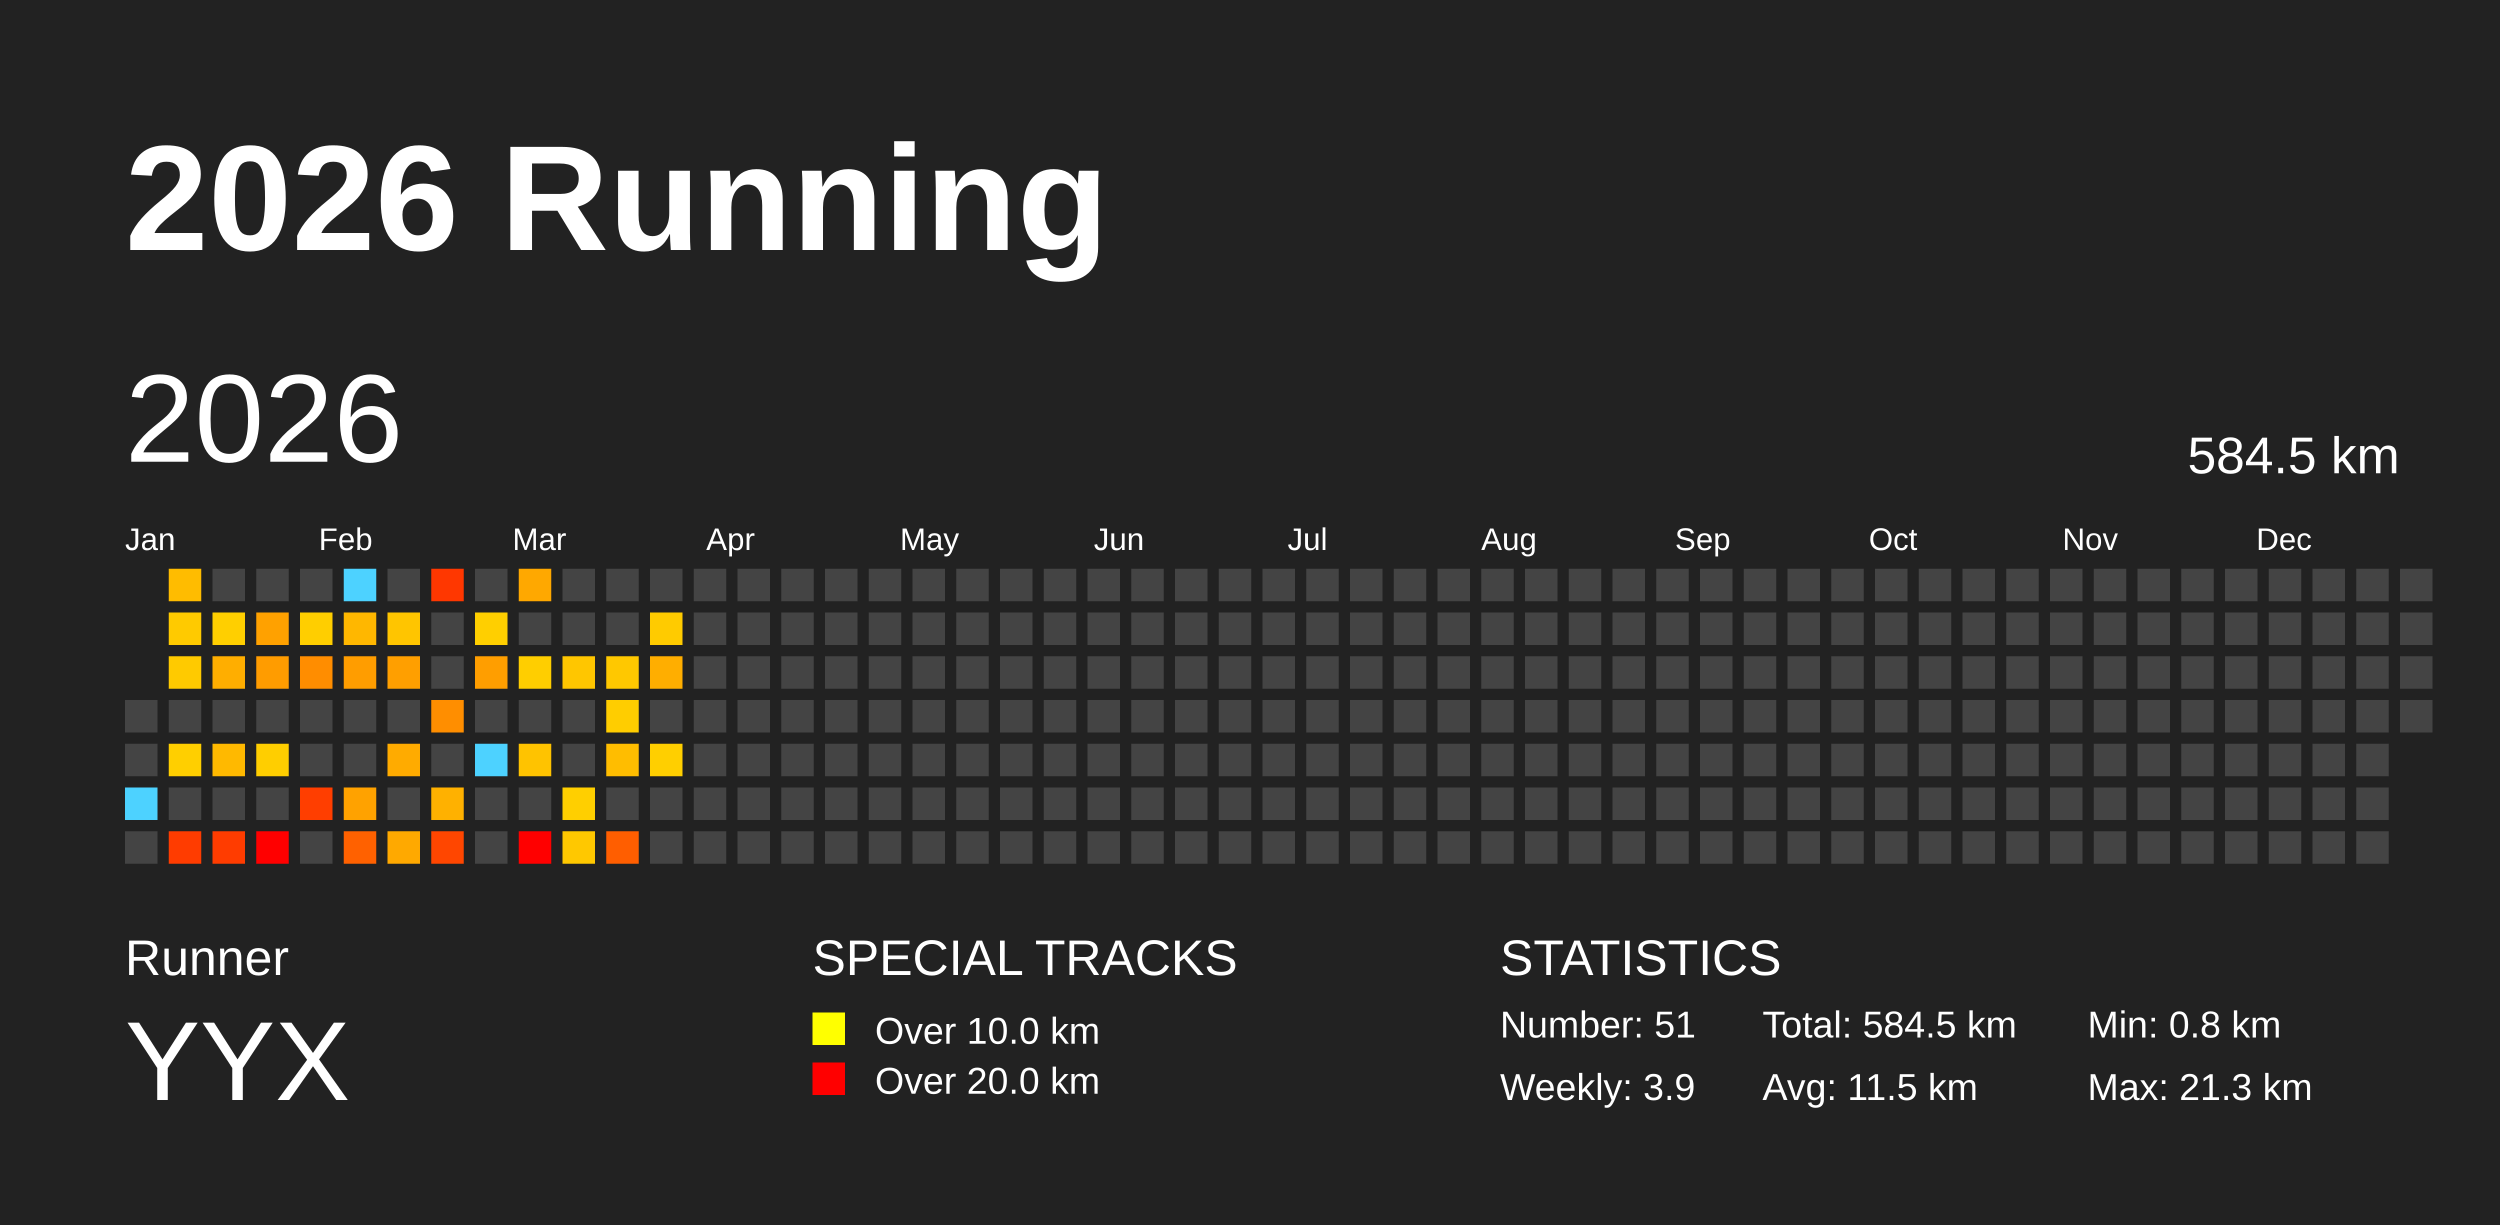
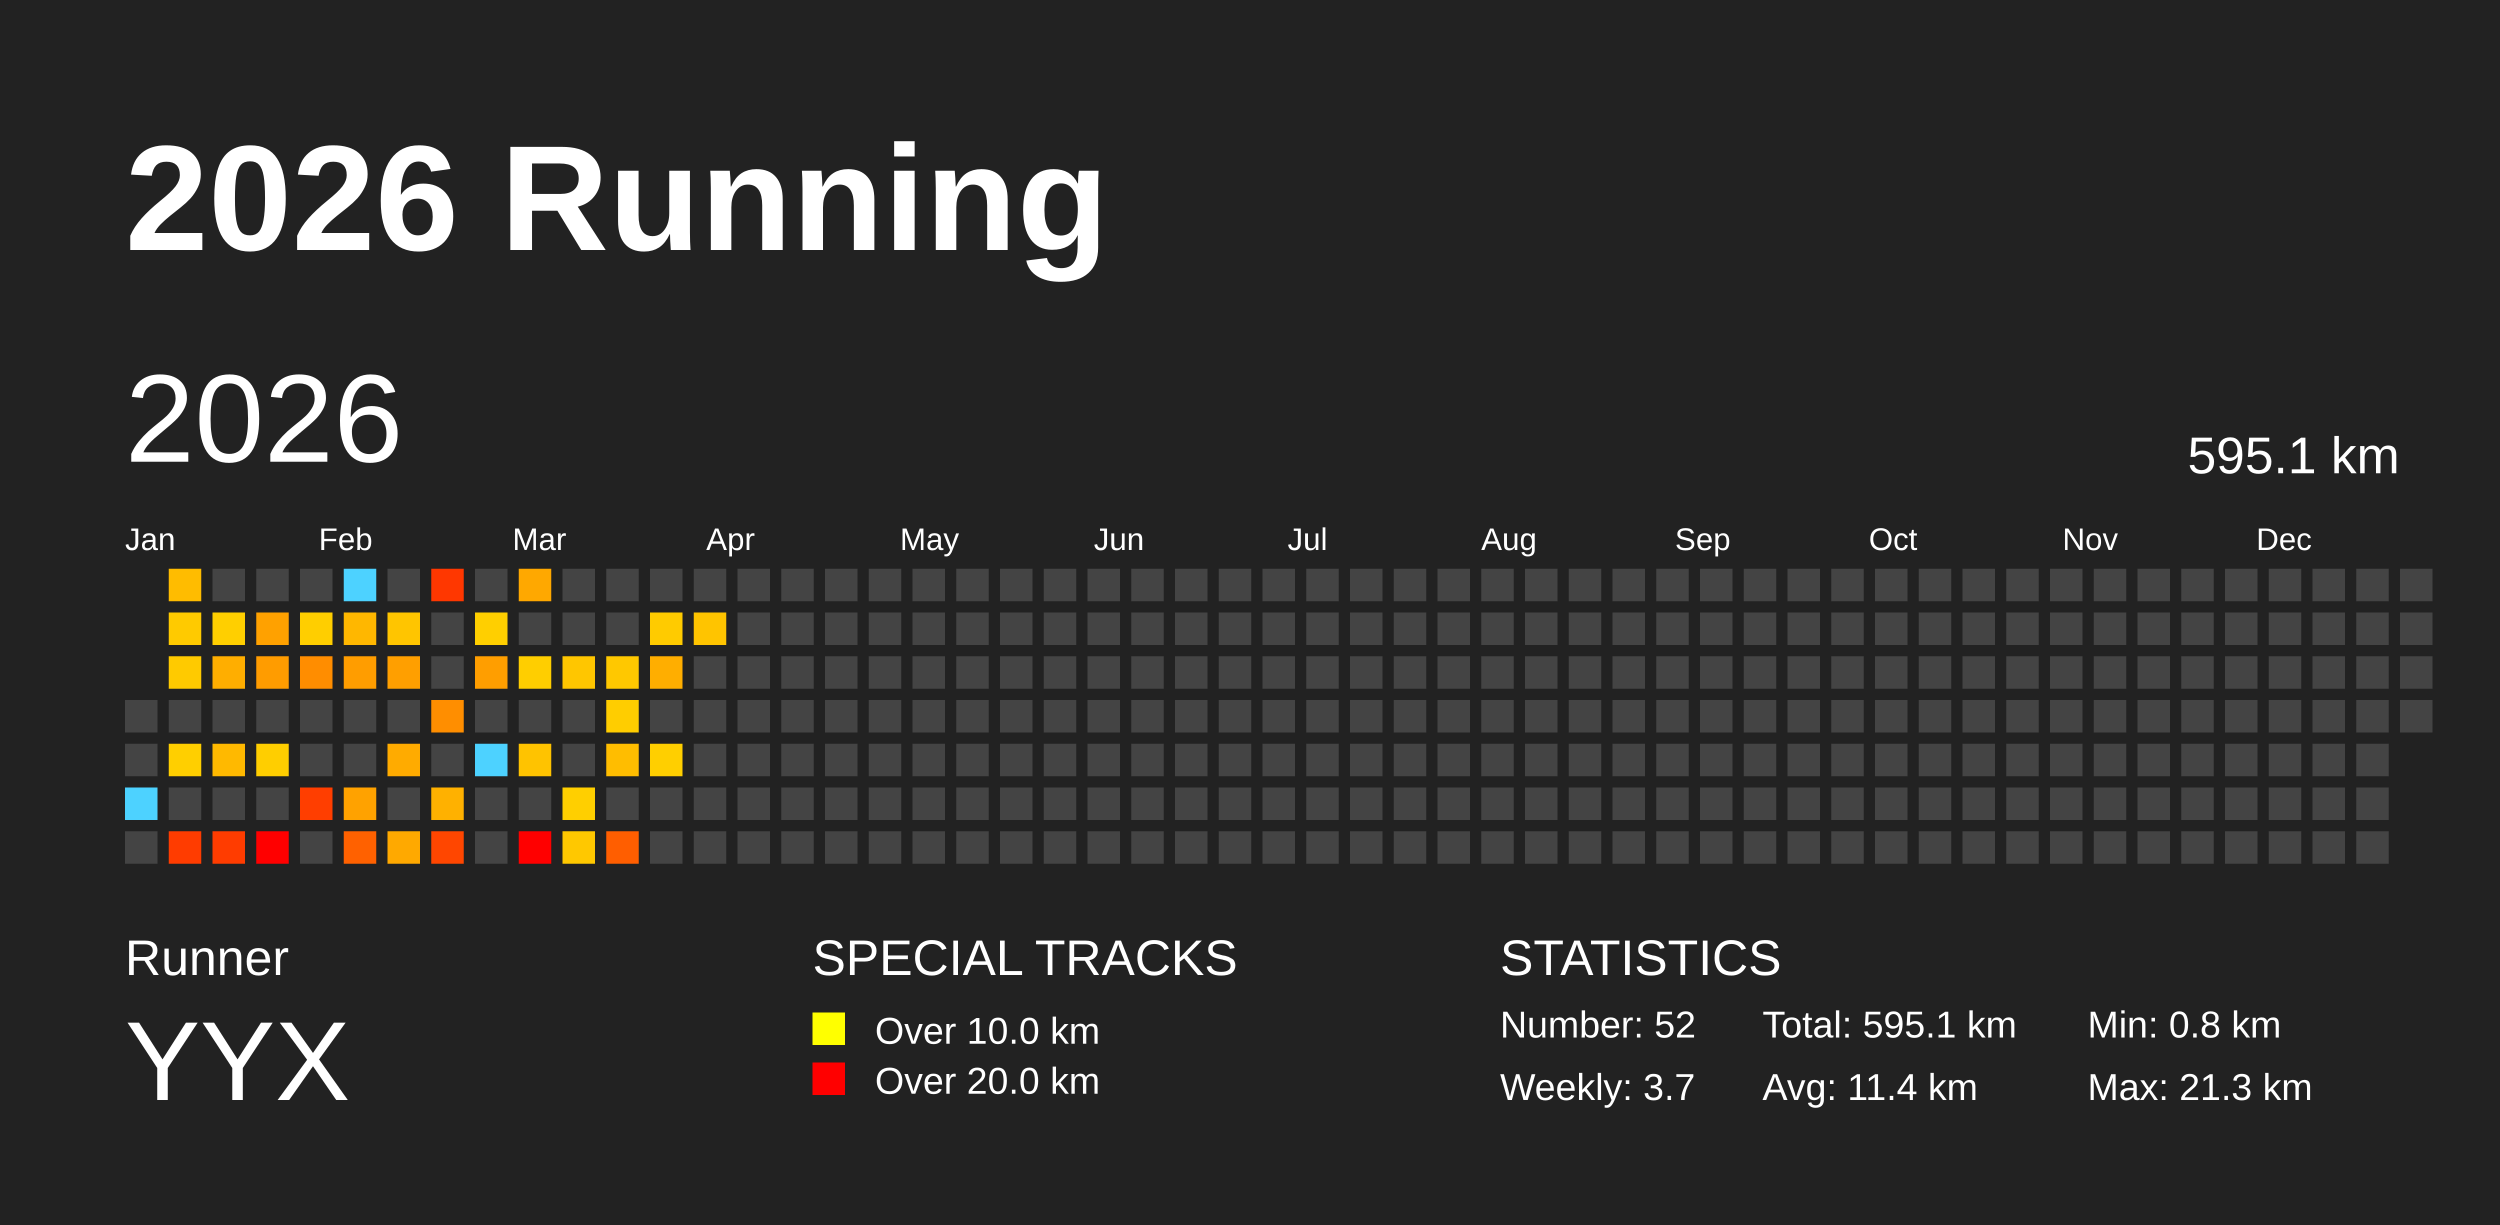
<svg xmlns="http://www.w3.org/2000/svg" baseProfile="full" height="98mm" version="1.1" viewBox="0,0,200,98" width="200mm">
  <defs />
  <rect fill="#222222" height="98" width="200" x="0" y="0" />
  <text fill="#FFFFFF" style="font-size:12px; font-family:Arial; font-weight:bold;" x="10" y="20">2026 Running</text>
  <text fill="#FFFFFF" style="font-size:4px; font-family:Arial" x="10" y="78">Runner</text>
  <text fill="#FFFFFF" style="font-size:9px; font-family:Arial" x="10" y="88">YYX</text>
  <text fill="#FFFFFF" style="font-size:4px; font-family:Arial" x="65" y="78">SPECIAL TRACKS</text>
  <rect fill="yellow" height="2.6" width="2.6" x="65" y="81" />
  <text fill="#FFFFFF" style="font-size:3px; font-family:Arial" x="70" y="83.5">Over 10.0 km</text>
  <rect fill="red" height="2.6" width="2.6" x="65" y="85" />
  <text fill="#FFFFFF" style="font-size:3px; font-family:Arial" x="70" y="87.5">Over 20.0 km</text>
  <text fill="#FFFFFF" style="font-size:4px; font-family:Arial" x="120" y="78">STATISTICS</text>
-   <text fill="#FFFFFF" style="font-size:3px; font-family:Arial" x="120" y="83">Number: 51</text>
-   <text fill="#FFFFFF" style="font-size:3px; font-family:Arial" x="120" y="88">Weekly: 3.9</text>
-   <text fill="#FFFFFF" style="font-size:3px; font-family:Arial" x="141" y="83">Total: 584.5 km</text>
-   <text fill="#FFFFFF" style="font-size:3px; font-family:Arial" x="141" y="88">Avg: 11.5 km</text>
+   <text fill="#FFFFFF" style="font-size:3px; font-family:Arial" x="120" y="83">Number: 52</text>
+   <text fill="#FFFFFF" style="font-size:3px; font-family:Arial" x="120" y="88">Weekly: 3.7</text>
+   <text fill="#FFFFFF" style="font-size:3px; font-family:Arial" x="141" y="83">Total: 595.1 km</text>
+   <text fill="#FFFFFF" style="font-size:3px; font-family:Arial" x="141" y="88">Avg: 11.4 km</text>
  <text fill="#FFFFFF" style="font-size:3px; font-family:Arial" x="167" y="83">Min: 0.8 km</text>
  <text fill="#FFFFFF" style="font-size:3px; font-family:Arial" x="167" y="88">Max: 21.3 km</text>
  <text dominant-baseline="hanging" fill="#FFFFFF" style="font-size:10.0px; font-family:Arial;" x="10" y="30">2026</text>
-   <text dominant-baseline="hanging" fill="#FFFFFF" style="font-size:4.125px; font-family:Arial;" x="175" y="35">584.5 km</text>
+   <text dominant-baseline="hanging" fill="#FFFFFF" style="font-size:4.125px; font-family:Arial;" x="175" y="35">595.1 km</text>
  <text fill="#FFFFFF" style="font-size:2.5px; font-family:Arial" x="10.0" y="44">Jan</text>
  <text fill="#FFFFFF" style="font-size:2.5px; font-family:Arial" x="25.5" y="44">Feb</text>
  <text fill="#FFFFFF" style="font-size:2.5px; font-family:Arial" x="41.0" y="44">Mar</text>
  <text fill="#FFFFFF" style="font-size:2.5px; font-family:Arial" x="56.5" y="44">Apr</text>
  <text fill="#FFFFFF" style="font-size:2.5px; font-family:Arial" x="72.0" y="44">May</text>
  <text fill="#FFFFFF" style="font-size:2.5px; font-family:Arial" x="87.5" y="44">Jun</text>
  <text fill="#FFFFFF" style="font-size:2.5px; font-family:Arial" x="103.0" y="44">Jul</text>
  <text fill="#FFFFFF" style="font-size:2.5px; font-family:Arial" x="118.5" y="44">Aug</text>
  <text fill="#FFFFFF" style="font-size:2.5px; font-family:Arial" x="134.0" y="44">Sep</text>
  <text fill="#FFFFFF" style="font-size:2.5px; font-family:Arial" x="149.5" y="44">Oct</text>
  <text fill="#FFFFFF" style="font-size:2.5px; font-family:Arial" x="165.0" y="44">Nov</text>
  <text fill="#FFFFFF" style="font-size:2.5px; font-family:Arial" x="180.5" y="44">Dec</text>
  <rect fill="#444444" height="2.6" width="2.6" x="10.0" y="56.0" />
  <rect fill="#444444" height="2.6" width="2.6" x="10.0" y="59.5" />
  <rect fill="#4dd2ff" height="2.6" width="2.6" x="10.0" y="63.0" />
  <rect fill="#444444" height="2.6" width="2.6" x="10.0" y="66.5" />
  <rect fill="#ffbc00" height="2.6" width="2.6" x="13.5" y="45.5" />
  <rect fill="#ffca00" height="2.6" width="2.6" x="13.5" y="49.0" />
  <rect fill="#ffca00" height="2.6" width="2.6" x="13.5" y="52.5" />
  <rect fill="#444444" height="2.6" width="2.6" x="13.5" y="56.0" />
  <rect fill="#ffcf00" height="2.6" width="2.6" x="13.5" y="59.5" />
  <rect fill="#444444" height="2.6" width="2.6" x="13.5" y="63.0" />
  <rect fill="#ff3c00" height="2.6" width="2.6" x="13.5" y="66.5" />
  <rect fill="#444444" height="2.6" width="2.6" x="17.0" y="45.5" />
  <rect fill="#ffcf00" height="2.6" width="2.6" x="17.0" y="49.0" />
  <rect fill="#ffae00" height="2.6" width="2.6" x="17.0" y="52.5" />
  <rect fill="#444444" height="2.6" width="2.6" x="17.0" y="56.0" />
  <rect fill="#ffb900" height="2.6" width="2.6" x="17.0" y="59.5" />
  <rect fill="#444444" height="2.6" width="2.6" x="17.0" y="63.0" />
  <rect fill="#ff3c00" height="2.6" width="2.6" x="17.0" y="66.5" />
  <rect fill="#444444" height="2.6" width="2.6" x="20.5" y="45.5" />
  <rect fill="#ffa100" height="2.6" width="2.6" x="20.5" y="49.0" />
  <rect fill="#ff9c00" height="2.6" width="2.6" x="20.5" y="52.5" />
  <rect fill="#444444" height="2.6" width="2.6" x="20.5" y="56.0" />
  <rect fill="#ffce00" height="2.6" width="2.6" x="20.5" y="59.5" />
  <rect fill="#444444" height="2.6" width="2.6" x="20.5" y="63.0" />
  <rect fill="red" height="2.6" width="2.6" x="20.5" y="66.5" />
  <rect fill="#444444" height="2.6" width="2.6" x="24.0" y="45.5" />
  <rect fill="#ffce00" height="2.6" width="2.6" x="24.0" y="49.0" />
  <rect fill="#ff8d00" height="2.6" width="2.6" x="24.0" y="52.5" />
  <rect fill="#444444" height="2.6" width="2.6" x="24.0" y="56.0" />
  <rect fill="#444444" height="2.6" width="2.6" x="24.0" y="59.5" />
  <rect fill="#ff3e00" height="2.6" width="2.6" x="24.0" y="63.0" />
  <rect fill="#444444" height="2.6" width="2.6" x="24.0" y="66.5" />
  <rect fill="#4dd2ff" height="2.6" width="2.6" x="27.5" y="45.5" />
  <rect fill="#ffb700" height="2.6" width="2.6" x="27.5" y="49.0" />
  <rect fill="#ff9d00" height="2.6" width="2.6" x="27.5" y="52.5" />
  <rect fill="#444444" height="2.6" width="2.6" x="27.5" y="56.0" />
  <rect fill="#444444" height="2.6" width="2.6" x="27.5" y="59.5" />
  <rect fill="#ffa200" height="2.6" width="2.6" x="27.5" y="63.0" />
  <rect fill="#ff6100" height="2.6" width="2.6" x="27.5" y="66.5" />
  <rect fill="#444444" height="2.6" width="2.6" x="31.0" y="45.5" />
  <rect fill="#ffc500" height="2.6" width="2.6" x="31.0" y="49.0" />
  <rect fill="#ff9f00" height="2.6" width="2.6" x="31.0" y="52.5" />
  <rect fill="#444444" height="2.6" width="2.6" x="31.0" y="56.0" />
  <rect fill="#ffab00" height="2.6" width="2.6" x="31.0" y="59.5" />
  <rect fill="#444444" height="2.6" width="2.6" x="31.0" y="63.0" />
  <rect fill="#ffa900" height="2.6" width="2.6" x="31.0" y="66.5" />
  <rect fill="#ff3700" height="2.6" width="2.6" x="34.5" y="45.5" />
  <rect fill="#444444" height="2.6" width="2.6" x="34.5" y="49.0" />
  <rect fill="#444444" height="2.6" width="2.6" x="34.5" y="52.5" />
  <rect fill="#ff8e00" height="2.6" width="2.6" x="34.5" y="56.0" />
  <rect fill="#444444" height="2.6" width="2.6" x="34.5" y="59.5" />
  <rect fill="#ffb100" height="2.6" width="2.6" x="34.5" y="63.0" />
  <rect fill="#ff4600" height="2.6" width="2.6" x="34.5" y="66.5" />
  <rect fill="#444444" height="2.6" width="2.6" x="38.0" y="45.5" />
  <rect fill="#ffcf00" height="2.6" width="2.6" x="38.0" y="49.0" />
  <rect fill="#ff9e00" height="2.6" width="2.6" x="38.0" y="52.5" />
  <rect fill="#444444" height="2.6" width="2.6" x="38.0" y="56.0" />
  <rect fill="#4dd2ff" height="2.6" width="2.6" x="38.0" y="59.5" />
  <rect fill="#444444" height="2.6" width="2.6" x="38.0" y="63.0" />
  <rect fill="#444444" height="2.6" width="2.6" x="38.0" y="66.5" />
  <rect fill="#ffa800" height="2.6" width="2.6" x="41.5" y="45.5" />
  <rect fill="#444444" height="2.6" width="2.6" x="41.5" y="49.0" />
  <rect fill="#ffce00" height="2.6" width="2.6" x="41.5" y="52.5" />
  <rect fill="#444444" height="2.6" width="2.6" x="41.5" y="56.0" />
  <rect fill="#ffc300" height="2.6" width="2.6" x="41.5" y="59.5" />
  <rect fill="#444444" height="2.6" width="2.6" x="41.5" y="63.0" />
  <rect fill="red" height="2.6" width="2.6" x="41.5" y="66.5" />
  <rect fill="#444444" height="2.6" width="2.6" x="45.0" y="45.5" />
  <rect fill="#444444" height="2.6" width="2.6" x="45.0" y="49.0" />
  <rect fill="#ffc600" height="2.6" width="2.6" x="45.0" y="52.5" />
  <rect fill="#444444" height="2.6" width="2.6" x="45.0" y="56.0" />
  <rect fill="#444444" height="2.6" width="2.6" x="45.0" y="59.5" />
  <rect fill="#ffcf00" height="2.6" width="2.6" x="45.0" y="63.0" />
  <rect fill="#ffc800" height="2.6" width="2.6" x="45.0" y="66.5" />
  <rect fill="#444444" height="2.6" width="2.6" x="48.5" y="45.5" />
  <rect fill="#444444" height="2.6" width="2.6" x="48.5" y="49.0" />
  <rect fill="#ffc800" height="2.6" width="2.6" x="48.5" y="52.5" />
  <rect fill="#ffcd00" height="2.6" width="2.6" x="48.5" y="56.0" />
  <rect fill="#ffbd00" height="2.6" width="2.6" x="48.5" y="59.5" />
  <rect fill="#444444" height="2.6" width="2.6" x="48.5" y="63.0" />
  <rect fill="#ff5e00" height="2.6" width="2.6" x="48.5" y="66.5" />
  <rect fill="#444444" height="2.6" width="2.6" x="52.0" y="45.5" />
  <rect fill="#ffcb00" height="2.6" width="2.6" x="52.0" y="49.0" />
  <rect fill="#ffae00" height="2.6" width="2.6" x="52.0" y="52.5" />
  <rect fill="#444444" height="2.6" width="2.6" x="52.0" y="56.0" />
  <rect fill="#ffcf00" height="2.6" width="2.6" x="52.0" y="59.5" />
  <rect fill="#444444" height="2.6" width="2.6" x="52.0" y="63.0" />
  <rect fill="#444444" height="2.6" width="2.6" x="52.0" y="66.5" />
  <rect fill="#444444" height="2.6" width="2.6" x="55.5" y="45.5" />
-   <rect fill="#444444" height="2.6" width="2.6" x="55.5" y="49.0" />
+   <rect fill="#ffc400" height="2.6" width="2.6" x="55.5" y="49.0" />
  <rect fill="#444444" height="2.6" width="2.6" x="55.5" y="52.5" />
  <rect fill="#444444" height="2.6" width="2.6" x="55.5" y="56.0" />
  <rect fill="#444444" height="2.6" width="2.6" x="55.5" y="59.5" />
  <rect fill="#444444" height="2.6" width="2.6" x="55.5" y="63.0" />
  <rect fill="#444444" height="2.6" width="2.6" x="55.5" y="66.5" />
  <rect fill="#444444" height="2.6" width="2.6" x="59.0" y="45.5" />
  <rect fill="#444444" height="2.6" width="2.6" x="59.0" y="49.0" />
  <rect fill="#444444" height="2.6" width="2.6" x="59.0" y="52.5" />
  <rect fill="#444444" height="2.6" width="2.6" x="59.0" y="56.0" />
  <rect fill="#444444" height="2.6" width="2.6" x="59.0" y="59.5" />
  <rect fill="#444444" height="2.6" width="2.6" x="59.0" y="63.0" />
  <rect fill="#444444" height="2.6" width="2.6" x="59.0" y="66.5" />
  <rect fill="#444444" height="2.6" width="2.6" x="62.5" y="45.5" />
  <rect fill="#444444" height="2.6" width="2.6" x="62.5" y="49.0" />
  <rect fill="#444444" height="2.6" width="2.6" x="62.5" y="52.5" />
  <rect fill="#444444" height="2.6" width="2.6" x="62.5" y="56.0" />
  <rect fill="#444444" height="2.6" width="2.6" x="62.5" y="59.5" />
  <rect fill="#444444" height="2.6" width="2.6" x="62.5" y="63.0" />
  <rect fill="#444444" height="2.6" width="2.6" x="62.5" y="66.5" />
  <rect fill="#444444" height="2.6" width="2.6" x="66.0" y="45.5" />
  <rect fill="#444444" height="2.6" width="2.6" x="66.0" y="49.0" />
  <rect fill="#444444" height="2.6" width="2.6" x="66.0" y="52.5" />
  <rect fill="#444444" height="2.6" width="2.6" x="66.0" y="56.0" />
  <rect fill="#444444" height="2.6" width="2.6" x="66.0" y="59.5" />
  <rect fill="#444444" height="2.6" width="2.6" x="66.0" y="63.0" />
  <rect fill="#444444" height="2.6" width="2.6" x="66.0" y="66.5" />
  <rect fill="#444444" height="2.6" width="2.6" x="69.5" y="45.5" />
  <rect fill="#444444" height="2.6" width="2.6" x="69.5" y="49.0" />
  <rect fill="#444444" height="2.6" width="2.6" x="69.5" y="52.5" />
  <rect fill="#444444" height="2.6" width="2.6" x="69.5" y="56.0" />
  <rect fill="#444444" height="2.6" width="2.6" x="69.5" y="59.5" />
  <rect fill="#444444" height="2.6" width="2.6" x="69.5" y="63.0" />
  <rect fill="#444444" height="2.6" width="2.6" x="69.5" y="66.5" />
  <rect fill="#444444" height="2.6" width="2.6" x="73.0" y="45.5" />
  <rect fill="#444444" height="2.6" width="2.6" x="73.0" y="49.0" />
  <rect fill="#444444" height="2.6" width="2.6" x="73.0" y="52.5" />
  <rect fill="#444444" height="2.6" width="2.6" x="73.0" y="56.0" />
  <rect fill="#444444" height="2.6" width="2.6" x="73.0" y="59.5" />
  <rect fill="#444444" height="2.6" width="2.6" x="73.0" y="63.0" />
  <rect fill="#444444" height="2.6" width="2.6" x="73.0" y="66.5" />
  <rect fill="#444444" height="2.6" width="2.6" x="76.5" y="45.5" />
  <rect fill="#444444" height="2.6" width="2.6" x="76.5" y="49.0" />
  <rect fill="#444444" height="2.6" width="2.6" x="76.5" y="52.5" />
  <rect fill="#444444" height="2.6" width="2.6" x="76.5" y="56.0" />
  <rect fill="#444444" height="2.6" width="2.6" x="76.5" y="59.5" />
  <rect fill="#444444" height="2.6" width="2.6" x="76.5" y="63.0" />
  <rect fill="#444444" height="2.6" width="2.6" x="76.5" y="66.5" />
  <rect fill="#444444" height="2.6" width="2.6" x="80.0" y="45.5" />
  <rect fill="#444444" height="2.6" width="2.6" x="80.0" y="49.0" />
  <rect fill="#444444" height="2.6" width="2.6" x="80.0" y="52.5" />
  <rect fill="#444444" height="2.6" width="2.6" x="80.0" y="56.0" />
  <rect fill="#444444" height="2.6" width="2.6" x="80.0" y="59.5" />
  <rect fill="#444444" height="2.6" width="2.6" x="80.0" y="63.0" />
  <rect fill="#444444" height="2.6" width="2.6" x="80.0" y="66.5" />
  <rect fill="#444444" height="2.6" width="2.6" x="83.5" y="45.5" />
  <rect fill="#444444" height="2.6" width="2.6" x="83.5" y="49.0" />
  <rect fill="#444444" height="2.6" width="2.6" x="83.5" y="52.5" />
  <rect fill="#444444" height="2.6" width="2.6" x="83.5" y="56.0" />
  <rect fill="#444444" height="2.6" width="2.6" x="83.5" y="59.5" />
  <rect fill="#444444" height="2.6" width="2.6" x="83.5" y="63.0" />
  <rect fill="#444444" height="2.6" width="2.6" x="83.5" y="66.5" />
  <rect fill="#444444" height="2.6" width="2.6" x="87.0" y="45.5" />
  <rect fill="#444444" height="2.6" width="2.6" x="87.0" y="49.0" />
  <rect fill="#444444" height="2.6" width="2.6" x="87.0" y="52.5" />
  <rect fill="#444444" height="2.6" width="2.6" x="87.0" y="56.0" />
  <rect fill="#444444" height="2.6" width="2.6" x="87.0" y="59.5" />
  <rect fill="#444444" height="2.6" width="2.6" x="87.0" y="63.0" />
  <rect fill="#444444" height="2.6" width="2.6" x="87.0" y="66.5" />
  <rect fill="#444444" height="2.6" width="2.6" x="90.5" y="45.5" />
  <rect fill="#444444" height="2.6" width="2.6" x="90.5" y="49.0" />
  <rect fill="#444444" height="2.6" width="2.6" x="90.5" y="52.5" />
  <rect fill="#444444" height="2.6" width="2.6" x="90.5" y="56.0" />
  <rect fill="#444444" height="2.6" width="2.6" x="90.5" y="59.5" />
  <rect fill="#444444" height="2.6" width="2.6" x="90.5" y="63.0" />
  <rect fill="#444444" height="2.6" width="2.6" x="90.5" y="66.5" />
  <rect fill="#444444" height="2.6" width="2.6" x="94.0" y="45.5" />
  <rect fill="#444444" height="2.6" width="2.6" x="94.0" y="49.0" />
  <rect fill="#444444" height="2.6" width="2.6" x="94.0" y="52.5" />
  <rect fill="#444444" height="2.6" width="2.6" x="94.0" y="56.0" />
  <rect fill="#444444" height="2.6" width="2.6" x="94.0" y="59.5" />
  <rect fill="#444444" height="2.6" width="2.6" x="94.0" y="63.0" />
  <rect fill="#444444" height="2.6" width="2.6" x="94.0" y="66.5" />
  <rect fill="#444444" height="2.6" width="2.6" x="97.5" y="45.5" />
  <rect fill="#444444" height="2.6" width="2.6" x="97.5" y="49.0" />
  <rect fill="#444444" height="2.6" width="2.6" x="97.5" y="52.5" />
  <rect fill="#444444" height="2.6" width="2.6" x="97.5" y="56.0" />
  <rect fill="#444444" height="2.6" width="2.6" x="97.5" y="59.5" />
  <rect fill="#444444" height="2.6" width="2.6" x="97.5" y="63.0" />
  <rect fill="#444444" height="2.6" width="2.6" x="97.5" y="66.5" />
  <rect fill="#444444" height="2.6" width="2.6" x="101.0" y="45.5" />
  <rect fill="#444444" height="2.6" width="2.6" x="101.0" y="49.0" />
  <rect fill="#444444" height="2.6" width="2.6" x="101.0" y="52.5" />
  <rect fill="#444444" height="2.6" width="2.6" x="101.0" y="56.0" />
  <rect fill="#444444" height="2.6" width="2.6" x="101.0" y="59.5" />
  <rect fill="#444444" height="2.6" width="2.6" x="101.0" y="63.0" />
  <rect fill="#444444" height="2.6" width="2.6" x="101.0" y="66.5" />
  <rect fill="#444444" height="2.6" width="2.6" x="104.5" y="45.5" />
  <rect fill="#444444" height="2.6" width="2.6" x="104.5" y="49.0" />
  <rect fill="#444444" height="2.6" width="2.6" x="104.5" y="52.5" />
  <rect fill="#444444" height="2.6" width="2.6" x="104.5" y="56.0" />
  <rect fill="#444444" height="2.6" width="2.6" x="104.5" y="59.5" />
  <rect fill="#444444" height="2.6" width="2.6" x="104.5" y="63.0" />
  <rect fill="#444444" height="2.6" width="2.6" x="104.5" y="66.5" />
  <rect fill="#444444" height="2.6" width="2.6" x="108.0" y="45.5" />
  <rect fill="#444444" height="2.6" width="2.6" x="108.0" y="49.0" />
  <rect fill="#444444" height="2.6" width="2.6" x="108.0" y="52.5" />
  <rect fill="#444444" height="2.6" width="2.6" x="108.0" y="56.0" />
  <rect fill="#444444" height="2.6" width="2.6" x="108.0" y="59.5" />
  <rect fill="#444444" height="2.6" width="2.6" x="108.0" y="63.0" />
  <rect fill="#444444" height="2.6" width="2.6" x="108.0" y="66.5" />
  <rect fill="#444444" height="2.6" width="2.6" x="111.5" y="45.5" />
  <rect fill="#444444" height="2.6" width="2.6" x="111.5" y="49.0" />
  <rect fill="#444444" height="2.6" width="2.6" x="111.5" y="52.5" />
  <rect fill="#444444" height="2.6" width="2.6" x="111.5" y="56.0" />
  <rect fill="#444444" height="2.6" width="2.6" x="111.5" y="59.5" />
  <rect fill="#444444" height="2.6" width="2.6" x="111.5" y="63.0" />
  <rect fill="#444444" height="2.6" width="2.6" x="111.5" y="66.5" />
  <rect fill="#444444" height="2.6" width="2.6" x="115.0" y="45.5" />
  <rect fill="#444444" height="2.6" width="2.6" x="115.0" y="49.0" />
  <rect fill="#444444" height="2.6" width="2.6" x="115.0" y="52.5" />
  <rect fill="#444444" height="2.6" width="2.6" x="115.0" y="56.0" />
  <rect fill="#444444" height="2.6" width="2.6" x="115.0" y="59.5" />
  <rect fill="#444444" height="2.6" width="2.6" x="115.0" y="63.0" />
  <rect fill="#444444" height="2.6" width="2.6" x="115.0" y="66.5" />
  <rect fill="#444444" height="2.6" width="2.6" x="118.5" y="45.5" />
  <rect fill="#444444" height="2.6" width="2.6" x="118.5" y="49.0" />
  <rect fill="#444444" height="2.6" width="2.6" x="118.5" y="52.5" />
  <rect fill="#444444" height="2.6" width="2.6" x="118.5" y="56.0" />
  <rect fill="#444444" height="2.6" width="2.6" x="118.5" y="59.5" />
  <rect fill="#444444" height="2.6" width="2.6" x="118.5" y="63.0" />
  <rect fill="#444444" height="2.6" width="2.6" x="118.5" y="66.5" />
  <rect fill="#444444" height="2.6" width="2.6" x="122.0" y="45.5" />
  <rect fill="#444444" height="2.6" width="2.6" x="122.0" y="49.0" />
  <rect fill="#444444" height="2.6" width="2.6" x="122.0" y="52.5" />
  <rect fill="#444444" height="2.6" width="2.6" x="122.0" y="56.0" />
  <rect fill="#444444" height="2.6" width="2.6" x="122.0" y="59.5" />
  <rect fill="#444444" height="2.6" width="2.6" x="122.0" y="63.0" />
  <rect fill="#444444" height="2.6" width="2.6" x="122.0" y="66.5" />
  <rect fill="#444444" height="2.6" width="2.6" x="125.5" y="45.5" />
  <rect fill="#444444" height="2.6" width="2.6" x="125.5" y="49.0" />
  <rect fill="#444444" height="2.6" width="2.6" x="125.5" y="52.5" />
  <rect fill="#444444" height="2.6" width="2.6" x="125.5" y="56.0" />
  <rect fill="#444444" height="2.6" width="2.6" x="125.5" y="59.5" />
  <rect fill="#444444" height="2.6" width="2.6" x="125.5" y="63.0" />
  <rect fill="#444444" height="2.6" width="2.6" x="125.5" y="66.5" />
  <rect fill="#444444" height="2.6" width="2.6" x="129.0" y="45.5" />
  <rect fill="#444444" height="2.6" width="2.6" x="129.0" y="49.0" />
  <rect fill="#444444" height="2.6" width="2.6" x="129.0" y="52.5" />
  <rect fill="#444444" height="2.6" width="2.6" x="129.0" y="56.0" />
  <rect fill="#444444" height="2.6" width="2.6" x="129.0" y="59.5" />
  <rect fill="#444444" height="2.6" width="2.6" x="129.0" y="63.0" />
  <rect fill="#444444" height="2.6" width="2.6" x="129.0" y="66.5" />
  <rect fill="#444444" height="2.6" width="2.6" x="132.5" y="45.5" />
  <rect fill="#444444" height="2.6" width="2.6" x="132.5" y="49.0" />
  <rect fill="#444444" height="2.6" width="2.6" x="132.5" y="52.5" />
  <rect fill="#444444" height="2.6" width="2.6" x="132.5" y="56.0" />
  <rect fill="#444444" height="2.6" width="2.6" x="132.5" y="59.5" />
  <rect fill="#444444" height="2.6" width="2.6" x="132.5" y="63.0" />
  <rect fill="#444444" height="2.6" width="2.6" x="132.5" y="66.5" />
  <rect fill="#444444" height="2.6" width="2.6" x="136.0" y="45.5" />
  <rect fill="#444444" height="2.6" width="2.6" x="136.0" y="49.0" />
  <rect fill="#444444" height="2.6" width="2.6" x="136.0" y="52.5" />
  <rect fill="#444444" height="2.6" width="2.6" x="136.0" y="56.0" />
  <rect fill="#444444" height="2.6" width="2.6" x="136.0" y="59.5" />
  <rect fill="#444444" height="2.6" width="2.6" x="136.0" y="63.0" />
  <rect fill="#444444" height="2.6" width="2.6" x="136.0" y="66.5" />
  <rect fill="#444444" height="2.6" width="2.6" x="139.5" y="45.5" />
  <rect fill="#444444" height="2.6" width="2.6" x="139.5" y="49.0" />
  <rect fill="#444444" height="2.6" width="2.6" x="139.5" y="52.5" />
  <rect fill="#444444" height="2.6" width="2.6" x="139.5" y="56.0" />
  <rect fill="#444444" height="2.6" width="2.6" x="139.5" y="59.5" />
  <rect fill="#444444" height="2.6" width="2.6" x="139.5" y="63.0" />
  <rect fill="#444444" height="2.6" width="2.6" x="139.5" y="66.5" />
  <rect fill="#444444" height="2.6" width="2.6" x="143.0" y="45.5" />
  <rect fill="#444444" height="2.6" width="2.6" x="143.0" y="49.0" />
  <rect fill="#444444" height="2.6" width="2.6" x="143.0" y="52.5" />
  <rect fill="#444444" height="2.6" width="2.6" x="143.0" y="56.0" />
  <rect fill="#444444" height="2.6" width="2.6" x="143.0" y="59.5" />
  <rect fill="#444444" height="2.6" width="2.6" x="143.0" y="63.0" />
  <rect fill="#444444" height="2.6" width="2.6" x="143.0" y="66.5" />
  <rect fill="#444444" height="2.6" width="2.6" x="146.5" y="45.5" />
  <rect fill="#444444" height="2.6" width="2.6" x="146.5" y="49.0" />
  <rect fill="#444444" height="2.6" width="2.6" x="146.5" y="52.5" />
  <rect fill="#444444" height="2.6" width="2.6" x="146.5" y="56.0" />
  <rect fill="#444444" height="2.6" width="2.6" x="146.5" y="59.5" />
  <rect fill="#444444" height="2.6" width="2.6" x="146.5" y="63.0" />
  <rect fill="#444444" height="2.6" width="2.6" x="146.5" y="66.5" />
  <rect fill="#444444" height="2.6" width="2.6" x="150.0" y="45.5" />
  <rect fill="#444444" height="2.6" width="2.6" x="150.0" y="49.0" />
  <rect fill="#444444" height="2.6" width="2.6" x="150.0" y="52.5" />
  <rect fill="#444444" height="2.6" width="2.6" x="150.0" y="56.0" />
  <rect fill="#444444" height="2.6" width="2.6" x="150.0" y="59.5" />
  <rect fill="#444444" height="2.6" width="2.6" x="150.0" y="63.0" />
  <rect fill="#444444" height="2.6" width="2.6" x="150.0" y="66.5" />
  <rect fill="#444444" height="2.6" width="2.6" x="153.5" y="45.5" />
  <rect fill="#444444" height="2.6" width="2.6" x="153.5" y="49.0" />
  <rect fill="#444444" height="2.6" width="2.6" x="153.5" y="52.5" />
  <rect fill="#444444" height="2.6" width="2.6" x="153.5" y="56.0" />
  <rect fill="#444444" height="2.6" width="2.6" x="153.5" y="59.5" />
  <rect fill="#444444" height="2.6" width="2.6" x="153.5" y="63.0" />
  <rect fill="#444444" height="2.6" width="2.6" x="153.5" y="66.5" />
  <rect fill="#444444" height="2.6" width="2.6" x="157.0" y="45.5" />
  <rect fill="#444444" height="2.6" width="2.6" x="157.0" y="49.0" />
  <rect fill="#444444" height="2.6" width="2.6" x="157.0" y="52.5" />
  <rect fill="#444444" height="2.6" width="2.6" x="157.0" y="56.0" />
  <rect fill="#444444" height="2.6" width="2.6" x="157.0" y="59.5" />
  <rect fill="#444444" height="2.6" width="2.6" x="157.0" y="63.0" />
  <rect fill="#444444" height="2.6" width="2.6" x="157.0" y="66.5" />
  <rect fill="#444444" height="2.6" width="2.6" x="160.5" y="45.5" />
  <rect fill="#444444" height="2.6" width="2.6" x="160.5" y="49.0" />
  <rect fill="#444444" height="2.6" width="2.6" x="160.5" y="52.5" />
  <rect fill="#444444" height="2.6" width="2.6" x="160.5" y="56.0" />
  <rect fill="#444444" height="2.6" width="2.6" x="160.5" y="59.5" />
  <rect fill="#444444" height="2.6" width="2.6" x="160.5" y="63.0" />
  <rect fill="#444444" height="2.6" width="2.6" x="160.5" y="66.5" />
  <rect fill="#444444" height="2.6" width="2.6" x="164.0" y="45.5" />
  <rect fill="#444444" height="2.6" width="2.6" x="164.0" y="49.0" />
  <rect fill="#444444" height="2.6" width="2.6" x="164.0" y="52.5" />
  <rect fill="#444444" height="2.6" width="2.6" x="164.0" y="56.0" />
  <rect fill="#444444" height="2.6" width="2.6" x="164.0" y="59.5" />
  <rect fill="#444444" height="2.6" width="2.6" x="164.0" y="63.0" />
  <rect fill="#444444" height="2.6" width="2.6" x="164.0" y="66.5" />
  <rect fill="#444444" height="2.6" width="2.6" x="167.5" y="45.5" />
  <rect fill="#444444" height="2.6" width="2.6" x="167.5" y="49.0" />
  <rect fill="#444444" height="2.6" width="2.6" x="167.5" y="52.5" />
  <rect fill="#444444" height="2.6" width="2.6" x="167.5" y="56.0" />
  <rect fill="#444444" height="2.6" width="2.6" x="167.5" y="59.5" />
  <rect fill="#444444" height="2.6" width="2.6" x="167.5" y="63.0" />
  <rect fill="#444444" height="2.6" width="2.6" x="167.5" y="66.5" />
  <rect fill="#444444" height="2.6" width="2.6" x="171.0" y="45.5" />
  <rect fill="#444444" height="2.6" width="2.6" x="171.0" y="49.0" />
  <rect fill="#444444" height="2.6" width="2.6" x="171.0" y="52.5" />
  <rect fill="#444444" height="2.6" width="2.6" x="171.0" y="56.0" />
  <rect fill="#444444" height="2.6" width="2.6" x="171.0" y="59.5" />
  <rect fill="#444444" height="2.6" width="2.6" x="171.0" y="63.0" />
  <rect fill="#444444" height="2.6" width="2.6" x="171.0" y="66.5" />
  <rect fill="#444444" height="2.6" width="2.6" x="174.5" y="45.5" />
  <rect fill="#444444" height="2.6" width="2.6" x="174.5" y="49.0" />
  <rect fill="#444444" height="2.6" width="2.6" x="174.5" y="52.5" />
  <rect fill="#444444" height="2.6" width="2.6" x="174.5" y="56.0" />
  <rect fill="#444444" height="2.6" width="2.6" x="174.5" y="59.5" />
  <rect fill="#444444" height="2.6" width="2.6" x="174.5" y="63.0" />
  <rect fill="#444444" height="2.6" width="2.6" x="174.5" y="66.5" />
  <rect fill="#444444" height="2.6" width="2.6" x="178.0" y="45.5" />
  <rect fill="#444444" height="2.6" width="2.6" x="178.0" y="49.0" />
  <rect fill="#444444" height="2.6" width="2.6" x="178.0" y="52.5" />
  <rect fill="#444444" height="2.6" width="2.6" x="178.0" y="56.0" />
  <rect fill="#444444" height="2.6" width="2.6" x="178.0" y="59.5" />
  <rect fill="#444444" height="2.6" width="2.6" x="178.0" y="63.0" />
  <rect fill="#444444" height="2.6" width="2.6" x="178.0" y="66.5" />
  <rect fill="#444444" height="2.6" width="2.6" x="181.5" y="45.5" />
  <rect fill="#444444" height="2.6" width="2.6" x="181.5" y="49.0" />
  <rect fill="#444444" height="2.6" width="2.6" x="181.5" y="52.5" />
  <rect fill="#444444" height="2.6" width="2.6" x="181.5" y="56.0" />
  <rect fill="#444444" height="2.6" width="2.6" x="181.5" y="59.5" />
  <rect fill="#444444" height="2.6" width="2.6" x="181.5" y="63.0" />
  <rect fill="#444444" height="2.6" width="2.6" x="181.5" y="66.5" />
  <rect fill="#444444" height="2.6" width="2.6" x="185.0" y="45.5" />
  <rect fill="#444444" height="2.6" width="2.6" x="185.0" y="49.0" />
  <rect fill="#444444" height="2.6" width="2.6" x="185.0" y="52.5" />
  <rect fill="#444444" height="2.6" width="2.6" x="185.0" y="56.0" />
  <rect fill="#444444" height="2.6" width="2.6" x="185.0" y="59.5" />
  <rect fill="#444444" height="2.6" width="2.6" x="185.0" y="63.0" />
  <rect fill="#444444" height="2.6" width="2.6" x="185.0" y="66.5" />
  <rect fill="#444444" height="2.6" width="2.6" x="188.5" y="45.5" />
  <rect fill="#444444" height="2.6" width="2.6" x="188.5" y="49.0" />
  <rect fill="#444444" height="2.6" width="2.6" x="188.5" y="52.5" />
  <rect fill="#444444" height="2.6" width="2.6" x="188.5" y="56.0" />
  <rect fill="#444444" height="2.6" width="2.6" x="188.5" y="59.5" />
  <rect fill="#444444" height="2.6" width="2.6" x="188.5" y="63.0" />
  <rect fill="#444444" height="2.6" width="2.6" x="188.5" y="66.5" />
  <rect fill="#444444" height="2.6" width="2.6" x="192.0" y="45.5" />
  <rect fill="#444444" height="2.6" width="2.6" x="192.0" y="49.0" />
  <rect fill="#444444" height="2.6" width="2.6" x="192.0" y="52.5" />
  <rect fill="#444444" height="2.6" width="2.6" x="192.0" y="56.0" />
</svg>
